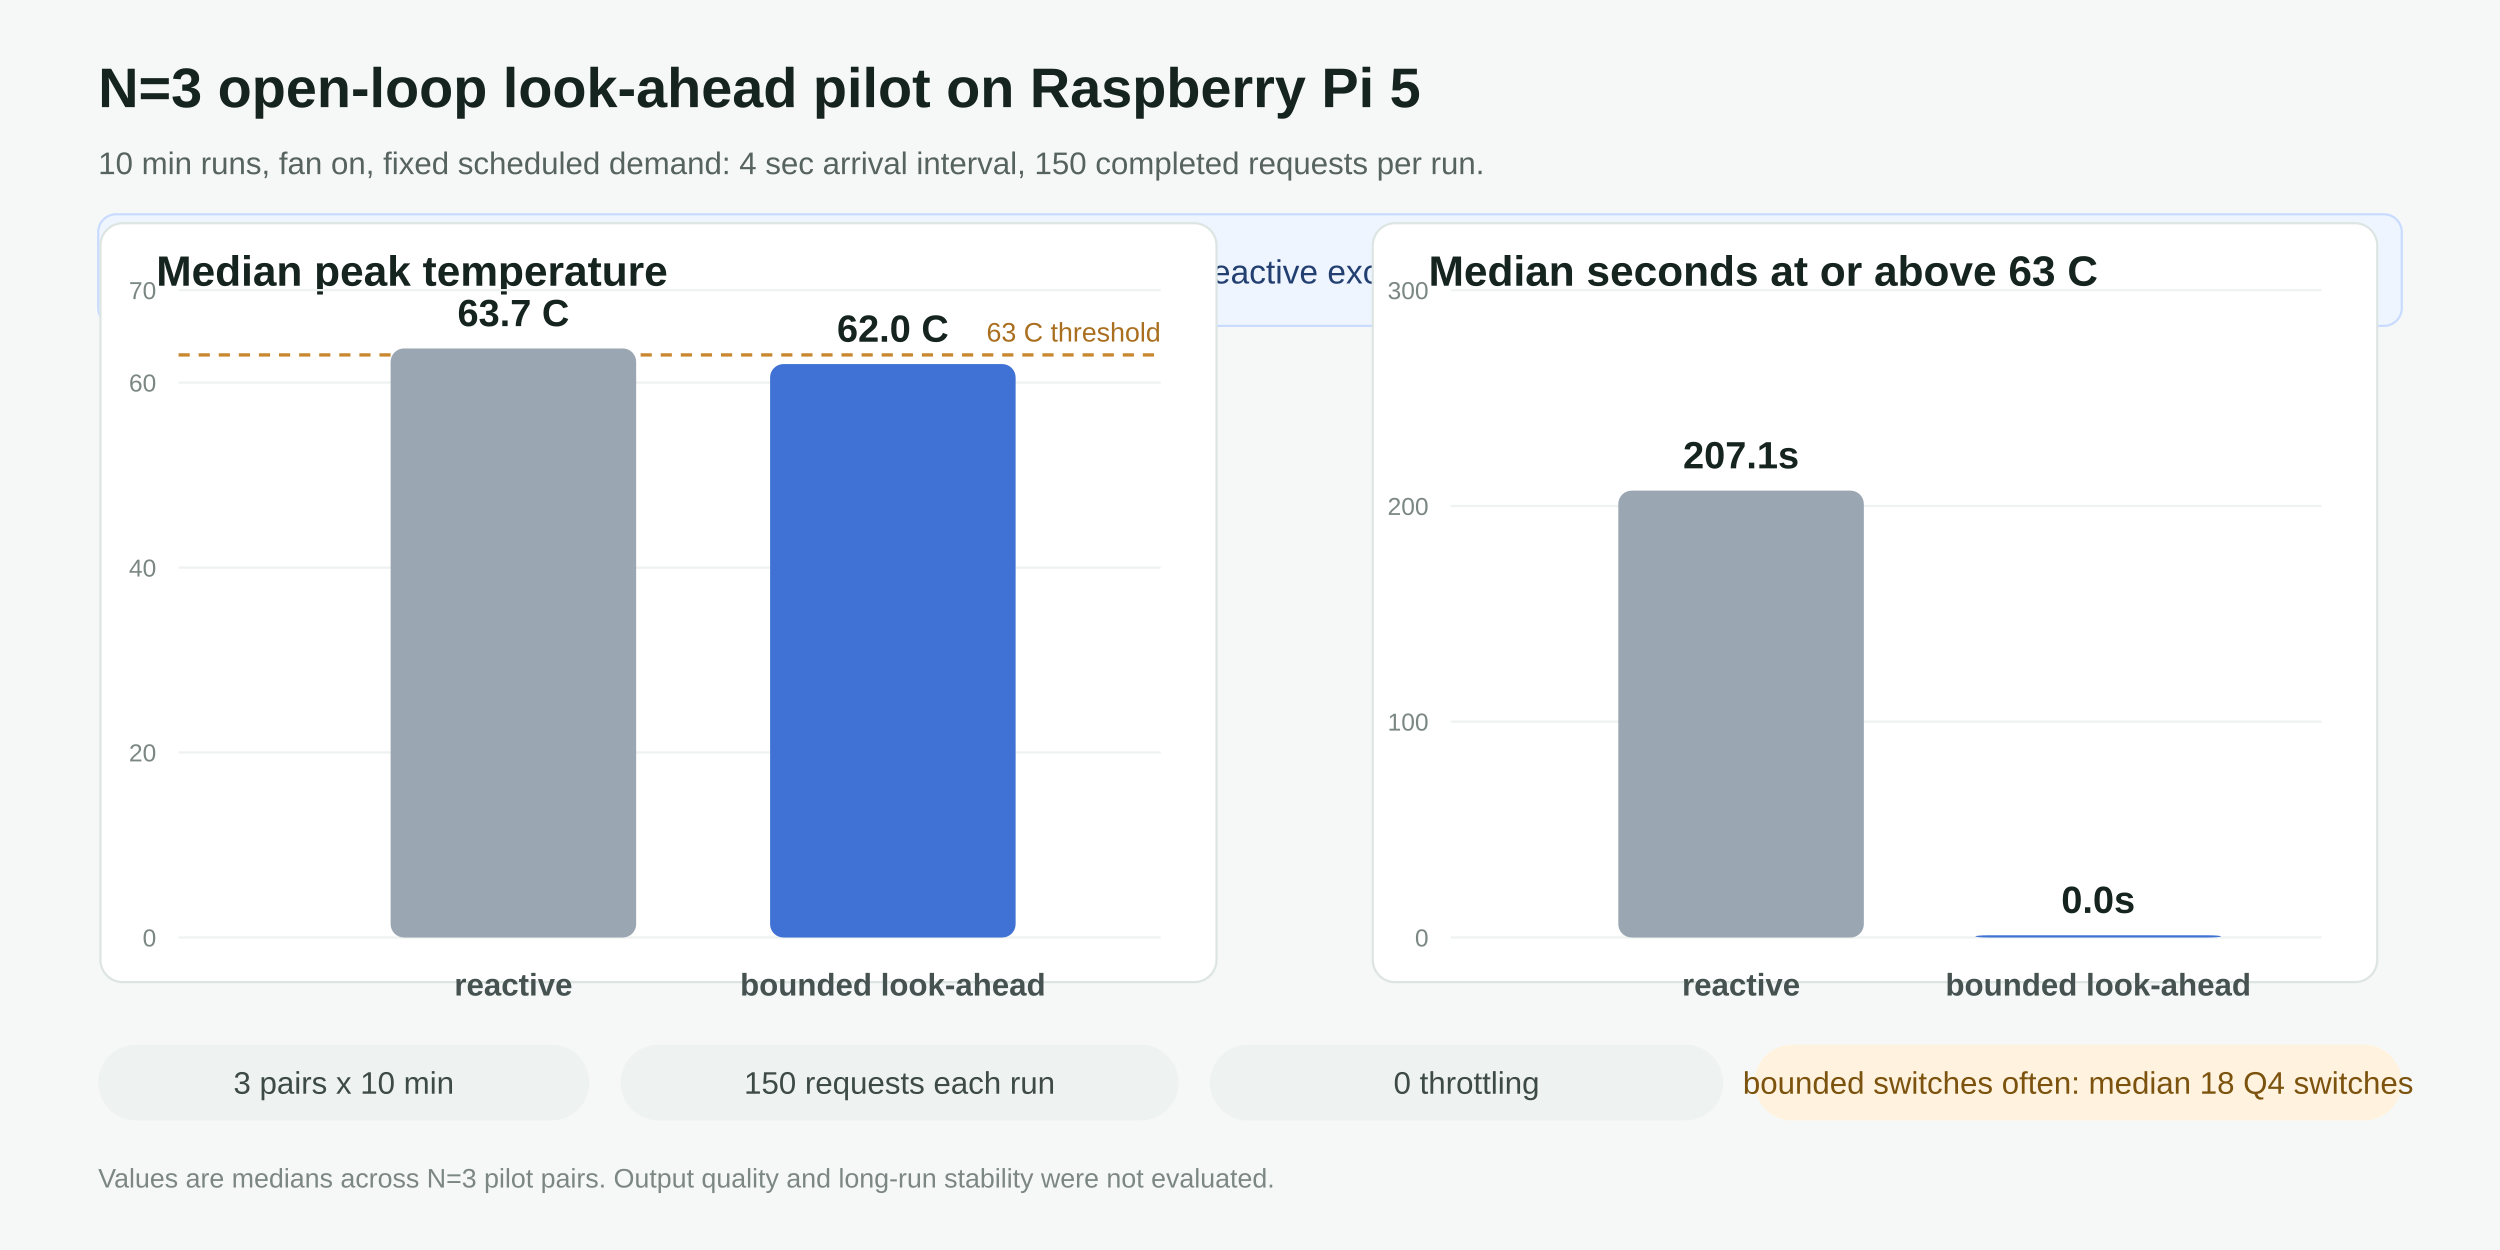
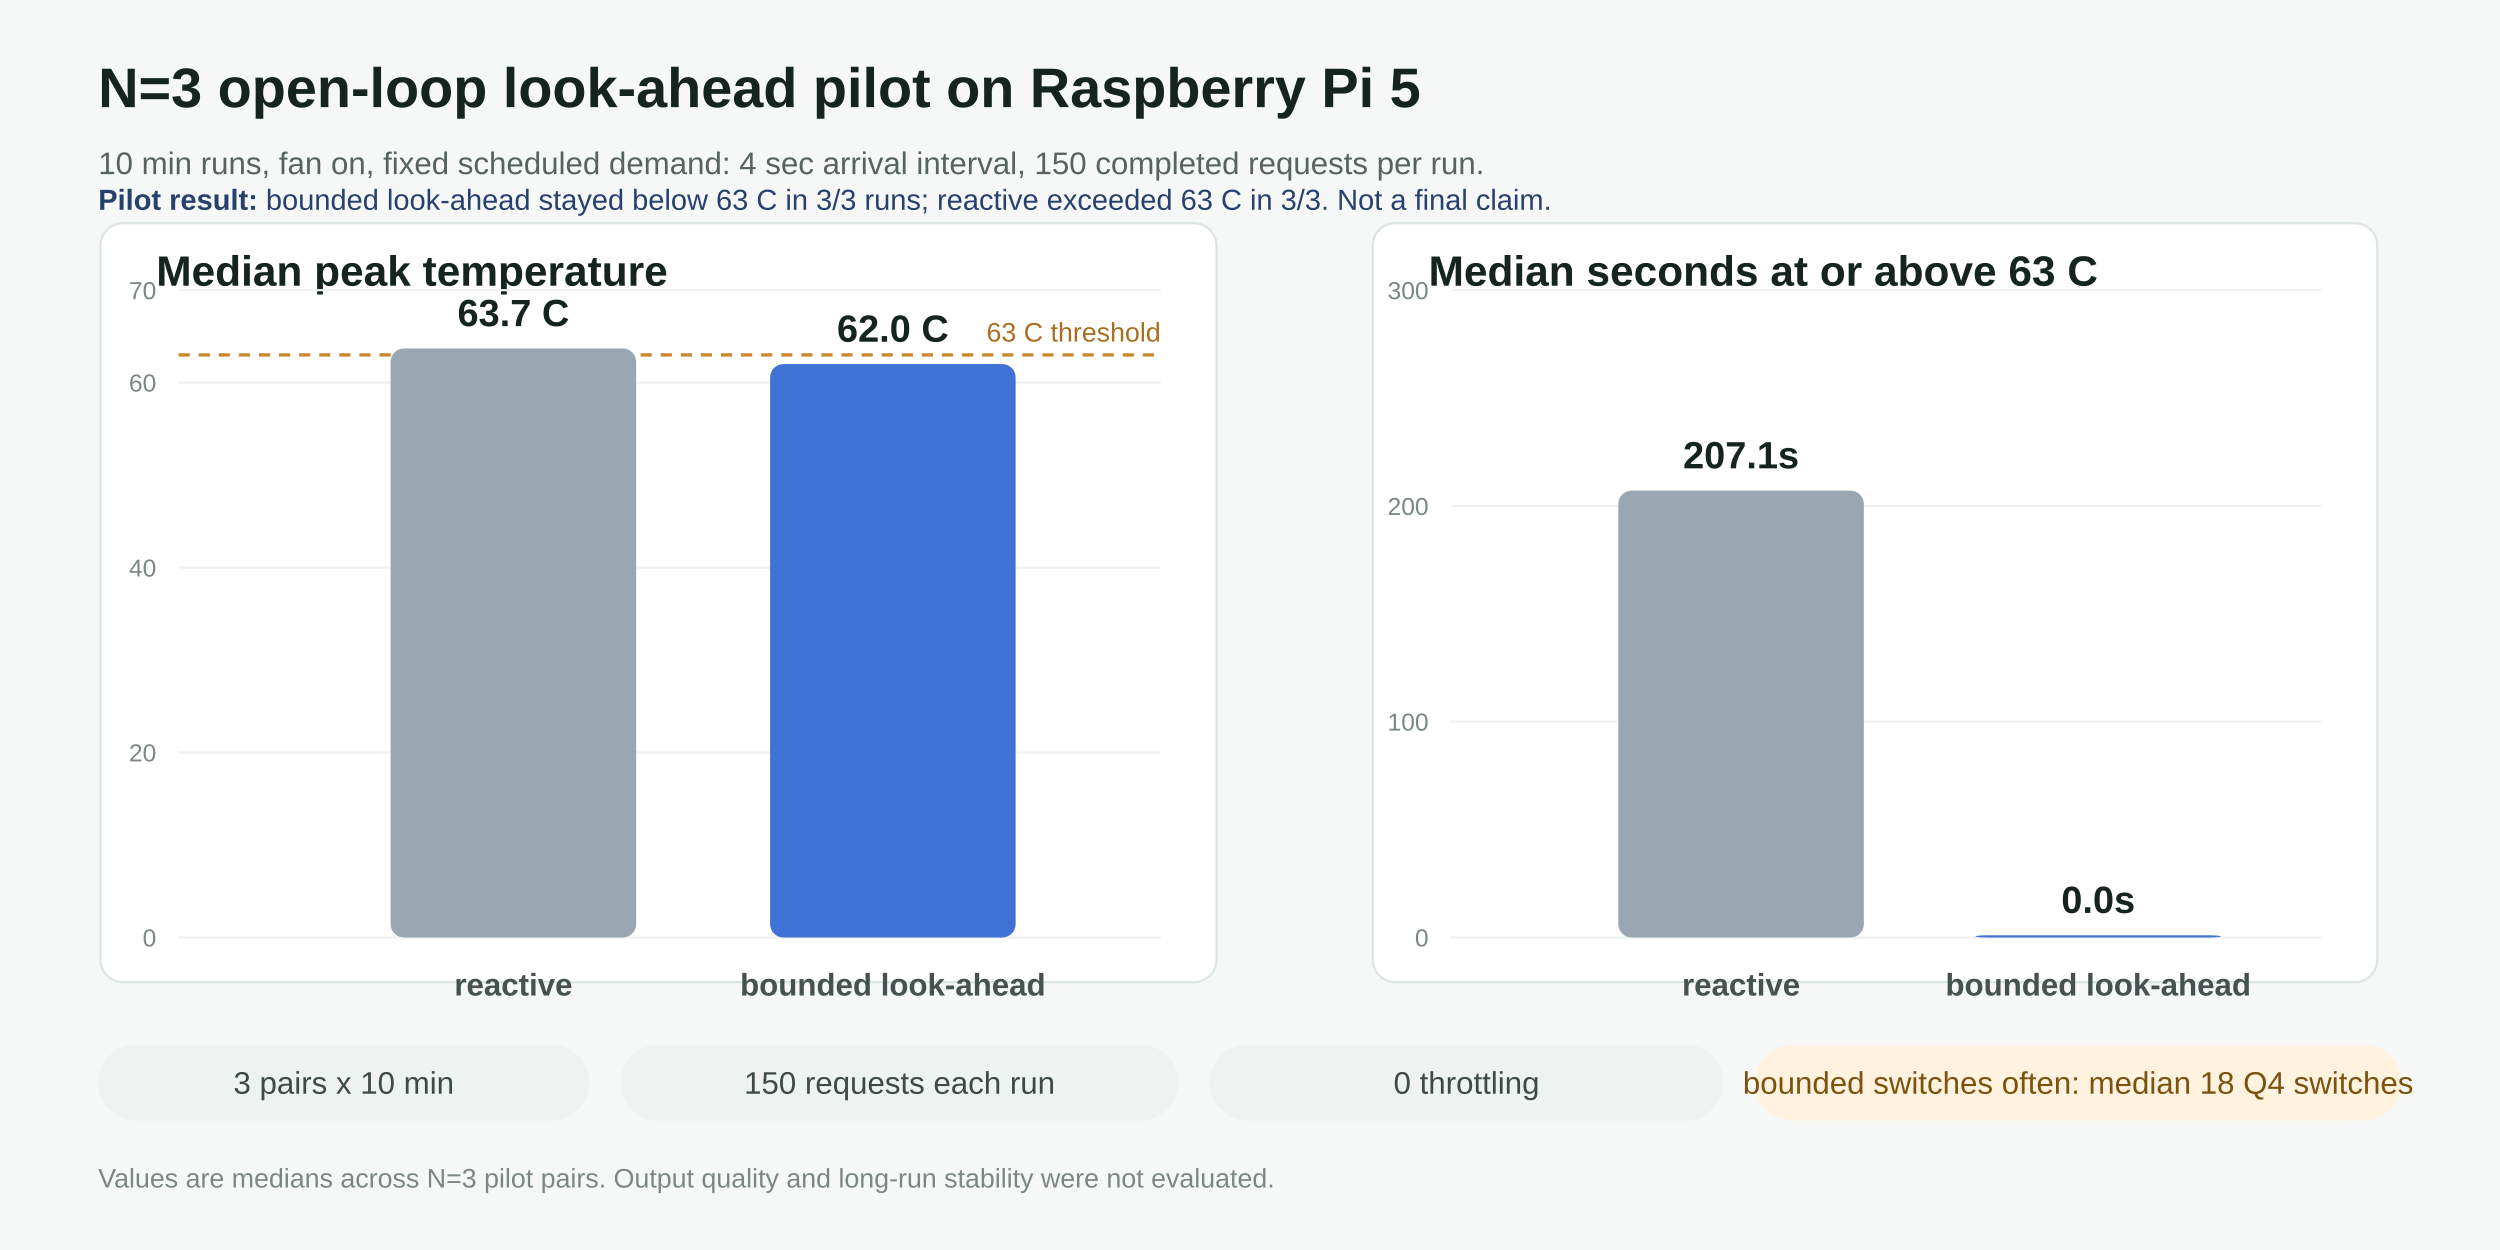
<svg xmlns="http://www.w3.org/2000/svg" width="1120" height="560" viewBox="0 0 1120 560" font-family="Arial, Helvetica, sans-serif">
  <rect width="1120" height="560" fill="#f6f8f8" />
  <text x="44" y="48" font-size="25" font-weight="700" fill="#16241f">N=3 open-loop look-ahead pilot on Raspberry Pi 5</text>
  <text x="44" y="78" font-size="14" fill="#56635f">10 min runs, fan on, fixed scheduled demand: 4 sec arrival interval, 150 completed requests per run.</text>
-   <rect x="44" y="96" width="1032" height="50" rx="8" fill="#eef5ff" stroke="#c9dcff" />
-   <text x="66" y="127" font-size="15" fill="#223f70">
-     <tspan font-weight="700">Pilot result:</tspan> bounded look-ahead stayed below 63 C in 3/3 runs, while reactive exceeded 63 C in 3/3 runs. Not a final claim.</text>
+   <text x="44" y="94" font-size="13" fill="#28406e">
+     <tspan font-weight="700">Pilot result:</tspan> bounded look-ahead stayed below 63 C in 3/3 runs; reactive exceeded 63 C in 3/3. Not a final claim.</text>
  <rect x="45" y="100" width="500" height="340" rx="10" fill="#ffffff" stroke="#dde5e2" />
  <rect x="615" y="100" width="450" height="340" rx="10" fill="#ffffff" stroke="#dde5e2" />
  <text x="70" y="128" font-size="19" font-weight="700" fill="#16241f">Median peak temperature</text>
  <text x="640" y="128" font-size="19" font-weight="700" fill="#16241f">Median seconds at or above 63 C</text>
  <line x1="80" y1="420.0" x2="520" y2="420.0" stroke="#eef2f0" />
  <text x="70" y="424.0" text-anchor="end" font-size="11" fill="#7b8783">0</text>
  <line x1="80" y1="337.1" x2="520" y2="337.1" stroke="#eef2f0" />
  <text x="70" y="341.1" text-anchor="end" font-size="11" fill="#7b8783">20</text>
  <line x1="80" y1="254.3" x2="520" y2="254.3" stroke="#eef2f0" />
  <text x="70" y="258.3" text-anchor="end" font-size="11" fill="#7b8783">40</text>
  <line x1="80" y1="171.4" x2="520" y2="171.4" stroke="#eef2f0" />
  <text x="70" y="175.4" text-anchor="end" font-size="11" fill="#7b8783">60</text>
  <line x1="80" y1="130.0" x2="520" y2="130.0" stroke="#eef2f0" />
  <text x="70" y="134.0" text-anchor="end" font-size="11" fill="#7b8783">70</text>
  <line x1="80" y1="159.0" x2="520" y2="159.0" stroke="#c9882f" stroke-width="1.5" stroke-dasharray="5 4" />
  <text x="520" y="153.0" text-anchor="end" font-size="12" fill="#a96f1f">63 C threshold</text>
  <rect x="175" y="156.1" width="110" height="263.9" rx="6" fill="#9aa6b2" />
  <text x="230.0" y="146.1" text-anchor="middle" font-size="17" font-weight="700" fill="#16241f">63.7 C</text>
  <text x="230.0" y="446" text-anchor="middle" font-size="14" font-weight="700" fill="#45524f">reactive</text>
  <rect x="345" y="163.1" width="110" height="256.9" rx="6" fill="#3f72d4" />
  <text x="400.0" y="153.1" text-anchor="middle" font-size="17" font-weight="700" fill="#16241f">62.0 C</text>
  <text x="400.0" y="446" text-anchor="middle" font-size="14" font-weight="700" fill="#45524f">bounded look-ahead</text>
  <line x1="650" y1="420.0" x2="1040" y2="420.0" stroke="#eef2f0" />
  <text x="640" y="424.0" text-anchor="end" font-size="11" fill="#7b8783">0</text>
  <line x1="650" y1="323.3" x2="1040" y2="323.3" stroke="#eef2f0" />
  <text x="640" y="327.3" text-anchor="end" font-size="11" fill="#7b8783">100</text>
  <line x1="650" y1="226.7" x2="1040" y2="226.7" stroke="#eef2f0" />
  <text x="640" y="230.7" text-anchor="end" font-size="11" fill="#7b8783">200</text>
  <line x1="650" y1="130.0" x2="1040" y2="130.0" stroke="#eef2f0" />
  <text x="640" y="134.0" text-anchor="end" font-size="11" fill="#7b8783">300</text>
  <rect x="725" y="219.8" width="110" height="200.2" rx="6" fill="#9aa6b2" />
  <text x="780.0" y="209.8" text-anchor="middle" font-size="17" font-weight="700" fill="#16241f">207.1s</text>
  <text x="780.0" y="446" text-anchor="middle" font-size="14" font-weight="700" fill="#45524f">reactive</text>
  <rect x="885" y="419.0" width="110" height="1.0" rx="6" fill="#3f72d4" />
  <text x="940.0" y="409.0" text-anchor="middle" font-size="17" font-weight="700" fill="#16241f">0.0s</text>
  <text x="940.0" y="446" text-anchor="middle" font-size="14" font-weight="700" fill="#45524f">bounded look-ahead</text>
  <rect x="44" y="468" width="220" height="34" rx="17" fill="#eef2f0" />
  <text x="154" y="490" text-anchor="middle" font-size="14" fill="#3d4a46">3 pairs x 10 min</text>
  <rect x="278" y="468" width="250" height="34" rx="17" fill="#eef2f0" />
  <text x="403" y="490" text-anchor="middle" font-size="14" fill="#3d4a46">150 requests each run</text>
  <rect x="542" y="468" width="230" height="34" rx="17" fill="#eef2f0" />
  <text x="657" y="490" text-anchor="middle" font-size="14" fill="#3d4a46">0 throttling</text>
  <rect x="786" y="468" width="290" height="34" rx="17" fill="#fff3df" />
  <text x="931" y="490" text-anchor="middle" font-size="14" fill="#7c530e">bounded switches often: median 18 Q4 switches</text>
  <text x="44" y="532" font-size="12" fill="#7c8783">Values are medians across N=3 pilot pairs. Output quality and long-run stability were not evaluated.</text>
</svg>
